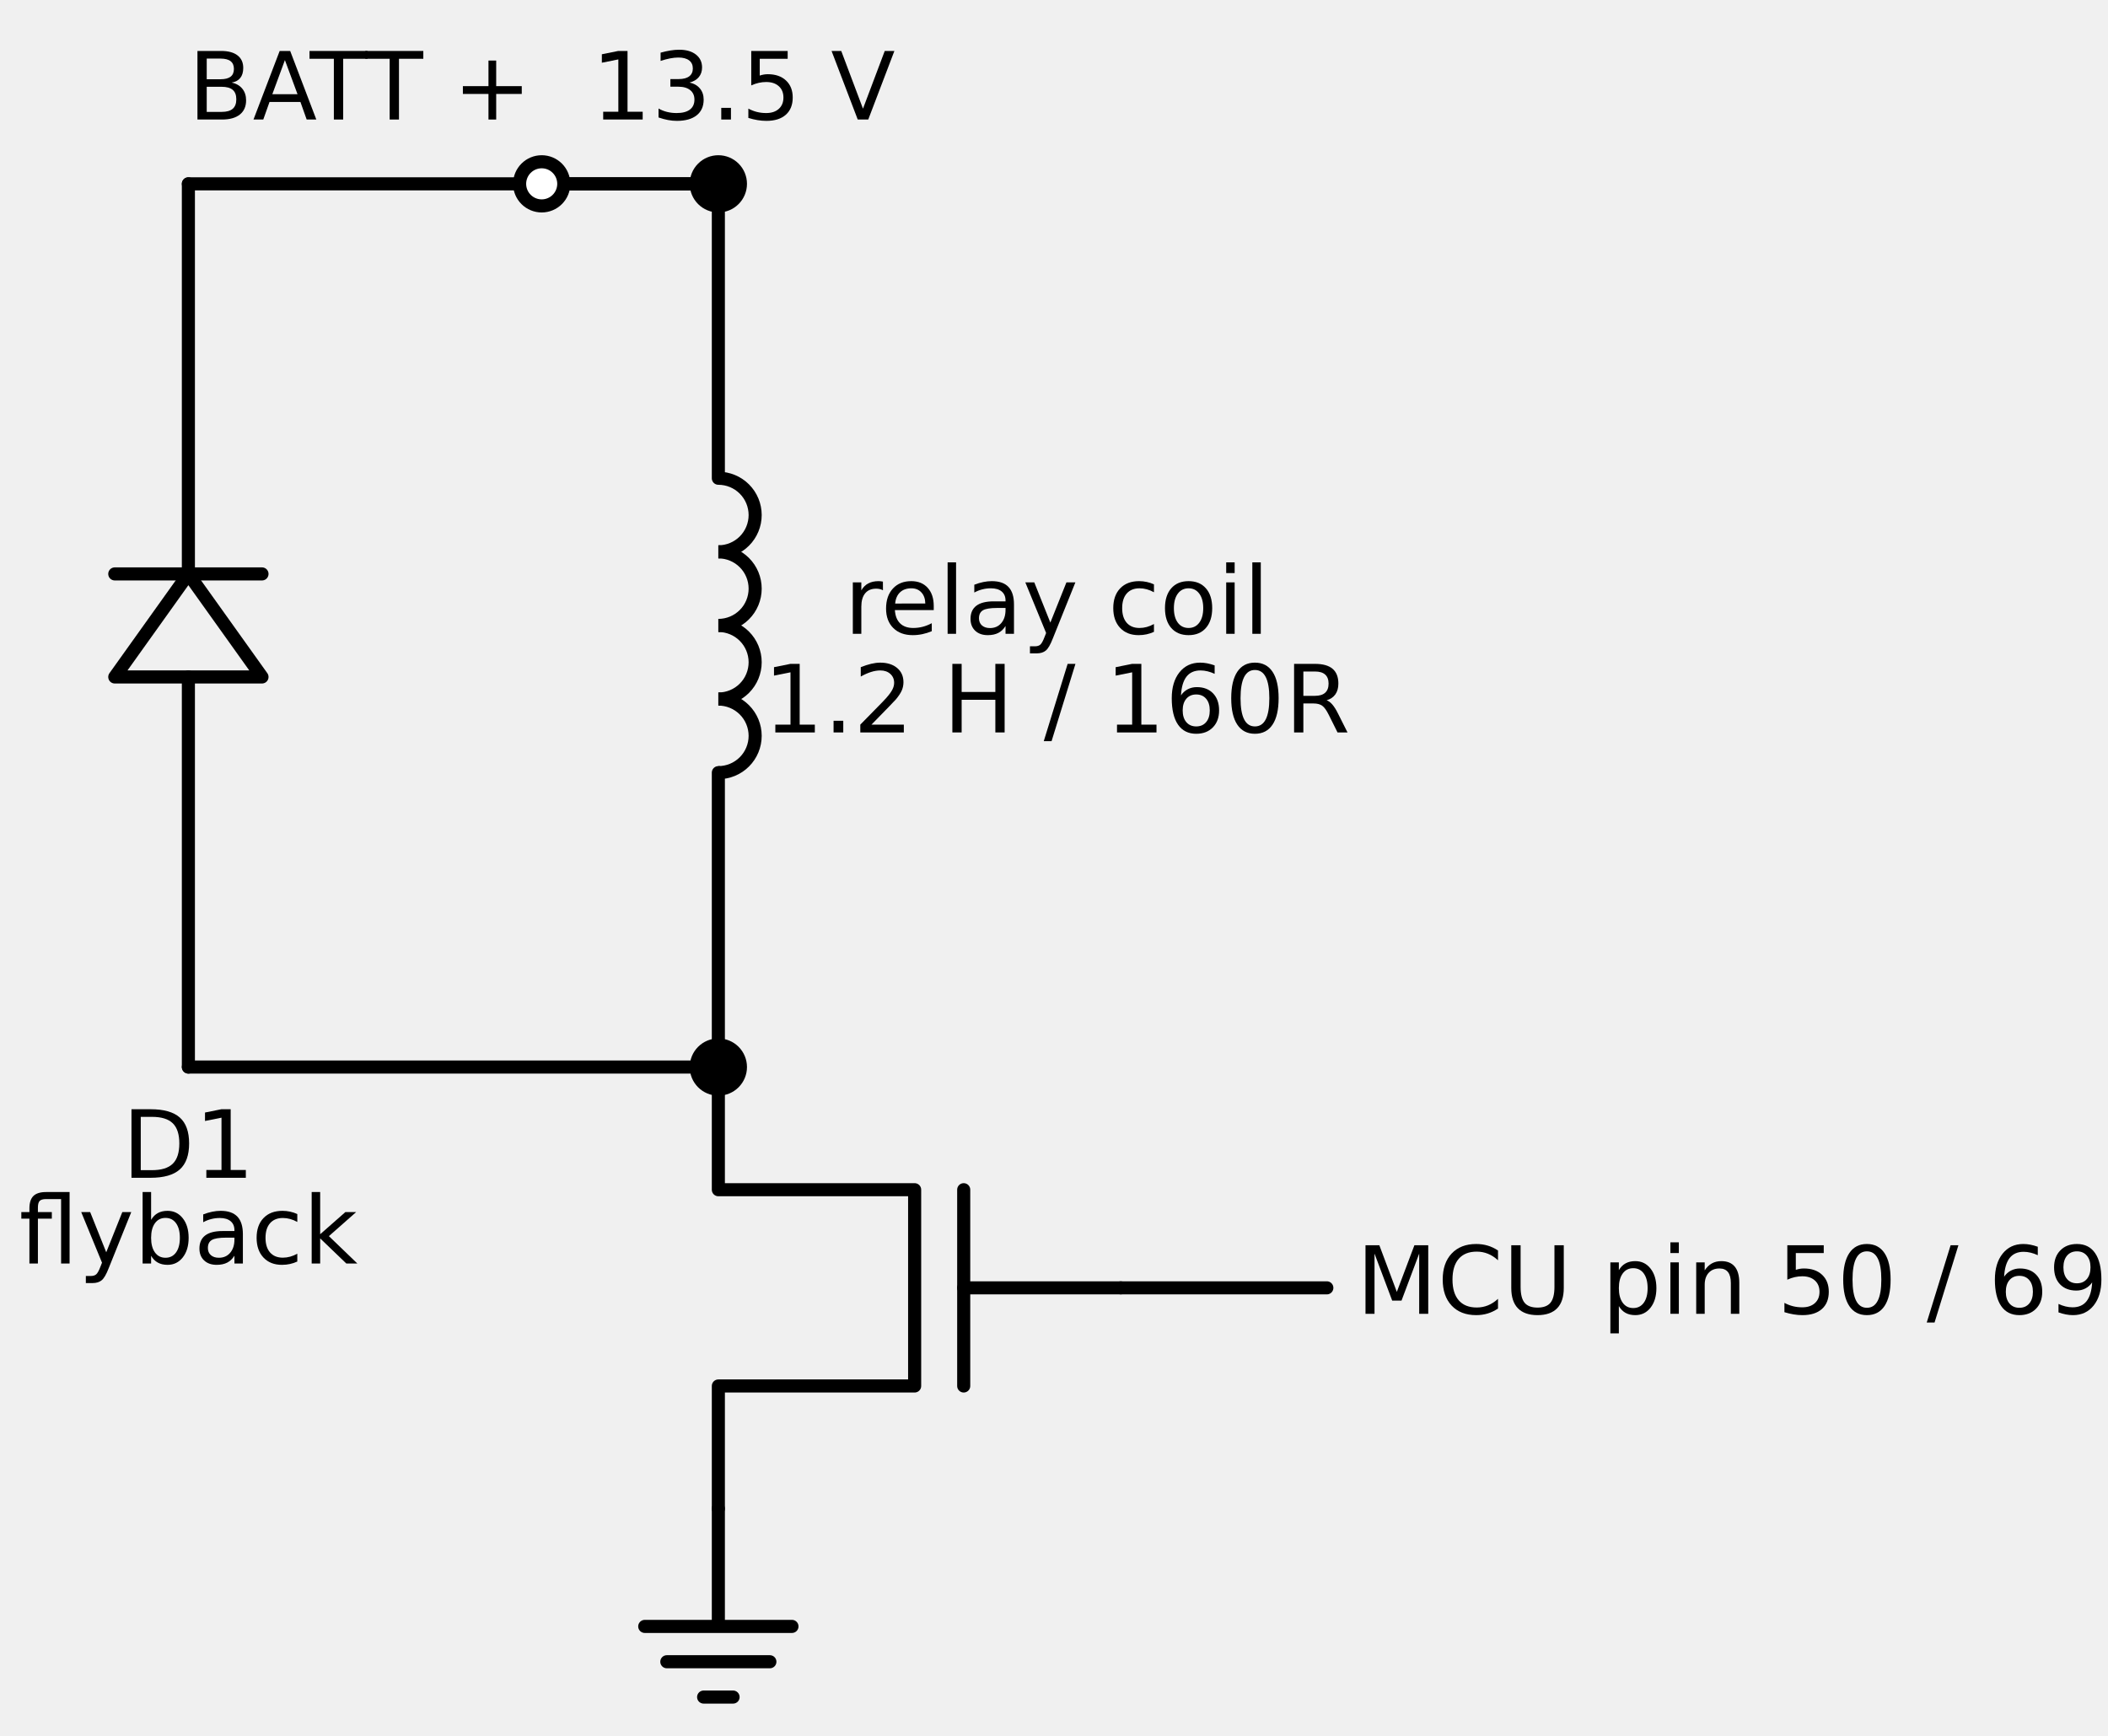
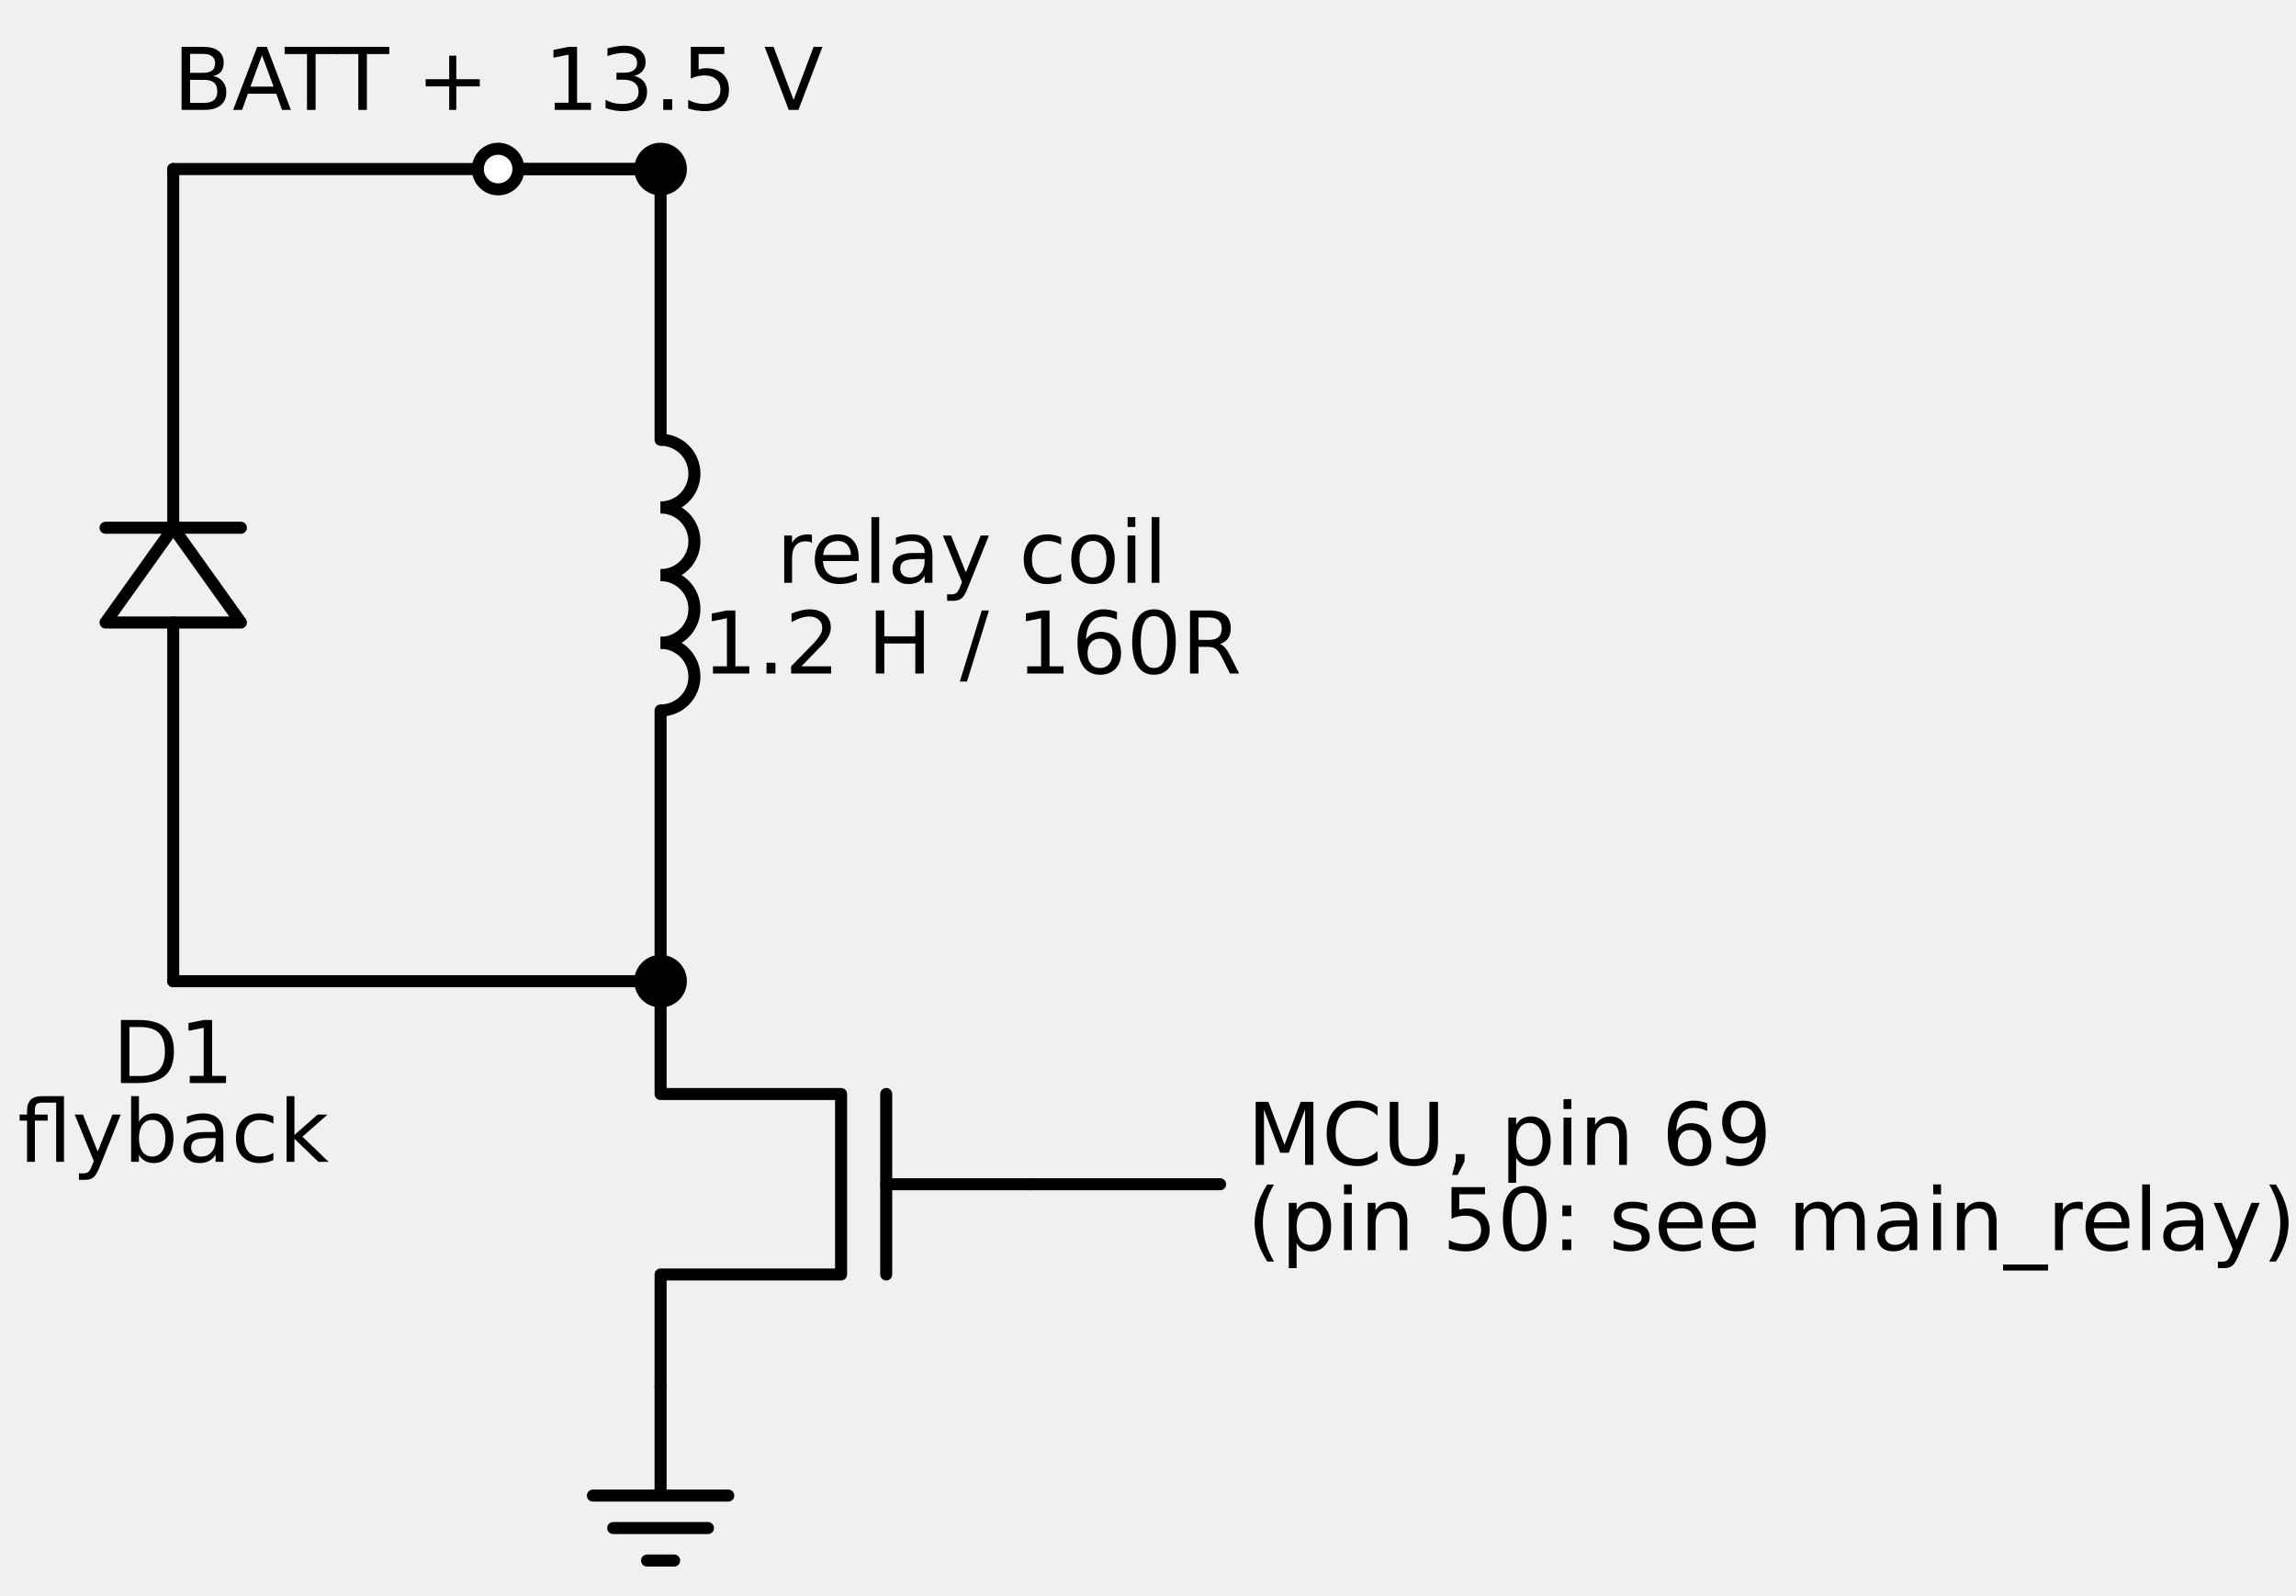
- <svg xmlns="http://www.w3.org/2000/svg" xmlns:xlink="http://www.w3.org/1999/xlink" width="257.748pt" height="212.2pt" viewBox="0 0 257.748 212.2" version="1.1">
+ <svg xmlns="http://www.w3.org/2000/svg" xmlns:xlink="http://www.w3.org/1999/xlink" width="305.288pt" height="212.2pt" viewBox="0 0 305.288 212.2" version="1.1">
  <defs>
    <style type="text/css">*{stroke-linejoin: round; stroke-linecap: butt}</style>
  </defs>
  <g id="figure_1">
    <g id="patch_1">
-       <path d="M 0 212.2  L 257.748 212.2  L 257.748 0  L 0 0  L 0 212.2  z " style="fill: none" />
+       <path d="M 0 212.2  L 305.288 212.2  L 305.288 0  L 0 0  L 0 212.2  z " style="fill: none" />
    </g>
    <g id="axes_1">
      <g id="patch_2">
-         <path d="M 87.834 67.48  C 89.027 67.48 90.172 67.006 91.016 66.162  C 91.86 65.318 92.334 64.173 92.334 62.98  C 92.334 61.787 91.86 60.642 91.016 59.798  C 90.172 58.954 89.027 58.48 87.834 58.48  " clip-path="url(#p7856fcaa21)" style="fill: none; stroke: #000000; stroke-width: 1.6; stroke-linejoin: miter" />
+         <path d="M 87.834 67.48  C 89.027 67.48 90.172 67.006 91.016 66.162  C 91.86 65.318 92.334 64.173 92.334 62.98  C 92.334 61.787 91.86 60.642 91.016 59.798  C 90.172 58.954 89.027 58.48 87.834 58.48  " clip-path="url(#p71b6ba72fa)" style="fill: none; stroke: #000000; stroke-width: 1.6; stroke-linejoin: miter" />
      </g>
      <g id="patch_3">
-         <path d="M 87.834 76.48  C 89.027 76.48 90.172 76.006 91.016 75.162  C 91.86 74.318 92.334 73.173 92.334 71.98  C 92.334 70.787 91.86 69.642 91.016 68.798  C 90.172 67.954 89.027 67.48 87.834 67.48  " clip-path="url(#p7856fcaa21)" style="fill: none; stroke: #000000; stroke-width: 1.6; stroke-linejoin: miter" />
+         <path d="M 87.834 76.48  C 89.027 76.48 90.172 76.006 91.016 75.162  C 91.86 74.318 92.334 73.173 92.334 71.98  C 92.334 70.787 91.86 69.642 91.016 68.798  C 90.172 67.954 89.027 67.48 87.834 67.48  " clip-path="url(#p71b6ba72fa)" style="fill: none; stroke: #000000; stroke-width: 1.6; stroke-linejoin: miter" />
      </g>
      <g id="patch_4">
-         <path d="M 87.834 85.48  C 89.027 85.48 90.172 85.006 91.016 84.162  C 91.86 83.318 92.334 82.173 92.334 80.98  C 92.334 79.787 91.86 78.642 91.016 77.798  C 90.172 76.954 89.027 76.48 87.834 76.48  " clip-path="url(#p7856fcaa21)" style="fill: none; stroke: #000000; stroke-width: 1.6; stroke-linejoin: miter" />
+         <path d="M 87.834 85.48  C 89.027 85.48 90.172 85.006 91.016 84.162  C 91.86 83.318 92.334 82.173 92.334 80.98  C 92.334 79.787 91.86 78.642 91.016 77.798  C 90.172 76.954 89.027 76.48 87.834 76.48  " clip-path="url(#p71b6ba72fa)" style="fill: none; stroke: #000000; stroke-width: 1.6; stroke-linejoin: miter" />
      </g>
      <g id="patch_5">
-         <path d="M 87.834 94.48  C 89.027 94.48 90.172 94.006 91.016 93.162  C 91.86 92.318 92.334 91.173 92.334 89.98  C 92.334 88.787 91.86 87.642 91.016 86.798  C 90.172 85.954 89.027 85.48 87.834 85.48  " clip-path="url(#p7856fcaa21)" style="fill: none; stroke: #000000; stroke-width: 1.6; stroke-linejoin: miter" />
+         <path d="M 87.834 94.48  C 89.027 94.48 90.172 94.006 91.016 93.162  C 91.86 92.318 92.334 91.173 92.334 89.98  C 92.334 88.787 91.86 87.642 91.016 86.798  C 90.172 85.954 89.027 85.48 87.834 85.48  " clip-path="url(#p71b6ba72fa)" style="fill: none; stroke: #000000; stroke-width: 1.6; stroke-linejoin: miter" />
      </g>
      <g id="patch_6">
-         <path d="M 14.034 82.78  L 23.034 70.18  L 32.034 82.78  L 14.034 82.78  z " clip-path="url(#p7856fcaa21)" style="fill: none; stroke: #000000; stroke-width: 1.6; stroke-linecap: round" />
+         <path d="M 14.034 82.78  L 23.034 70.18  L 32.034 82.78  L 14.034 82.78  z " clip-path="url(#p71b6ba72fa)" style="fill: none; stroke: #000000; stroke-width: 1.6; stroke-linecap: round" />
      </g>
      <g id="line2d_1">
-         <path d="M 66.234 22.48  L 77.034 22.48  L 87.834 22.48  " clip-path="url(#p7856fcaa21)" style="fill: none; stroke: #000000; stroke-width: 1.6; stroke-linecap: round" />
+         <path d="M 66.234 22.48  L 77.034 22.48  L 87.834 22.48  " clip-path="url(#p71b6ba72fa)" style="fill: none; stroke: #000000; stroke-width: 1.6; stroke-linecap: round" />
      </g>
      <g id="line2d_2">
-         <path d="M 87.834 22.48  L 87.834 58.48  M 87.834 94.48  L 87.834 130.48  " clip-path="url(#p7856fcaa21)" style="fill: none; stroke: #000000; stroke-width: 1.6; stroke-linecap: round" />
+         <path d="M 87.834 22.48  L 87.834 58.48  M 87.834 94.48  L 87.834 130.48  " clip-path="url(#p71b6ba72fa)" style="fill: none; stroke: #000000; stroke-width: 1.6; stroke-linecap: round" />
      </g>
      <g id="line2d_3">
-         <path d="M 87.834 22.48  L 55.434 22.48  L 23.034 22.48  " clip-path="url(#p7856fcaa21)" style="fill: none; stroke: #000000; stroke-width: 1.6; stroke-linecap: round" />
+         <path d="M 87.834 22.48  L 55.434 22.48  L 23.034 22.48  " clip-path="url(#p71b6ba72fa)" style="fill: none; stroke: #000000; stroke-width: 1.6; stroke-linecap: round" />
      </g>
      <g id="line2d_4">
-         <path d="M 23.034 22.48  L 23.034 70.18  M 14.034 70.18  L 32.034 70.18  M 23.034 82.78  L 23.034 130.48  " clip-path="url(#p7856fcaa21)" style="fill: none; stroke: #000000; stroke-width: 1.6; stroke-linecap: round" />
+         <path d="M 23.034 22.48  L 23.034 70.18  M 14.034 70.18  L 32.034 70.18  M 23.034 82.78  L 23.034 130.48  " clip-path="url(#p71b6ba72fa)" style="fill: none; stroke: #000000; stroke-width: 1.6; stroke-linecap: round" />
      </g>
      <g id="line2d_5">
-         <path d="M 23.034 130.48  L 55.434 130.48  L 87.834 130.48  " clip-path="url(#p7856fcaa21)" style="fill: none; stroke: #000000; stroke-width: 1.6; stroke-linecap: round" />
+         <path d="M 23.034 130.48  L 55.434 130.48  L 87.834 130.48  " clip-path="url(#p71b6ba72fa)" style="fill: none; stroke: #000000; stroke-width: 1.6; stroke-linecap: round" />
      </g>
      <g id="line2d_6">
-         <path d="M 87.834 130.48  L 87.834 145.48  L 111.834 145.48  L 111.834 169.48  L 87.834 169.48  L 87.834 184.48  " clip-path="url(#p7856fcaa21)" style="fill: none; stroke: #000000; stroke-width: 1.6; stroke-linecap: round" />
+         <path d="M 87.834 130.48  L 87.834 145.48  L 111.834 145.48  L 111.834 169.48  L 87.834 169.48  L 87.834 184.48  " clip-path="url(#p71b6ba72fa)" style="fill: none; stroke: #000000; stroke-width: 1.6; stroke-linecap: round" />
      </g>
      <g id="line2d_7">
-         <path d="M 117.834 145.48  L 117.834 169.48  " clip-path="url(#p7856fcaa21)" style="fill: none; stroke: #000000; stroke-width: 1.6; stroke-linecap: round" />
+         <path d="M 117.834 145.48  L 117.834 169.48  " clip-path="url(#p71b6ba72fa)" style="fill: none; stroke: #000000; stroke-width: 1.6; stroke-linecap: round" />
      </g>
      <g id="line2d_8">
-         <path d="M 117.834 157.48  L 137.034 157.48  " clip-path="url(#p7856fcaa21)" style="fill: none; stroke: #000000; stroke-width: 1.6; stroke-linecap: round" />
+         <path d="M 117.834 157.48  L 137.034 157.48  " clip-path="url(#p71b6ba72fa)" style="fill: none; stroke: #000000; stroke-width: 1.6; stroke-linecap: round" />
      </g>
      <g id="line2d_9">
-         <path d="M 87.834 184.48  L 87.834 198.88  L 78.834 198.88  L 96.834 198.88  M 81.534 203.2  L 94.134 203.2  M 86.034 207.52  L 89.634 207.52  " clip-path="url(#p7856fcaa21)" style="fill: none; stroke: #000000; stroke-width: 1.6; stroke-linecap: round" />
+         <path d="M 87.834 184.48  L 87.834 198.88  L 78.834 198.88  L 96.834 198.88  M 81.534 203.2  L 94.134 203.2  M 86.034 207.52  L 89.634 207.52  " clip-path="url(#p71b6ba72fa)" style="fill: none; stroke: #000000; stroke-width: 1.6; stroke-linecap: round" />
      </g>
      <g id="line2d_10">
-         <path d="M 137.034 157.48  L 149.634 157.48  L 162.234 157.48  " clip-path="url(#p7856fcaa21)" style="fill: none; stroke: #000000; stroke-width: 1.6; stroke-linecap: round" />
+         <path d="M 137.034 157.48  L 149.634 157.48  L 162.234 157.48  " clip-path="url(#p71b6ba72fa)" style="fill: none; stroke: #000000; stroke-width: 1.6; stroke-linecap: round" />
      </g>
      <g id="text_1">
        <g transform="translate(103.2323 77.50328) scale(0.115 -0.115)">
          <defs>
            <path id="DejaVuSans-55" d="M 2631 2963  Q 2534 3019 2420 3045  Q 2306 3072 2169 3072  Q 1681 3072 1420 2755  Q 1159 2438 1159 1844  L 1159 0  L 581 0  L 581 3500  L 1159 3500  L 1159 2956  Q 1341 3275 1631 3429  Q 1922 3584 2338 3584  Q 2397 3584 2469 3576  Q 2541 3569 2628 3553  L 2631 2963  z " transform="scale(0.015625)" />
            <path id="DejaVuSans-48" d="M 3597 1894  L 3597 1613  L 953 1613  Q 991 1019 1311 708  Q 1631 397 2203 397  Q 2534 397 2845 478  Q 3156 559 3463 722  L 3463 178  Q 3153 47 2828 -22  Q 2503 -91 2169 -91  Q 1331 -91 842 396  Q 353 884 353 1716  Q 353 2575 817 3079  Q 1281 3584 2069 3584  Q 2775 3584 3186 3129  Q 3597 2675 3597 1894  z M 3022 2063  Q 3016 2534 2758 2815  Q 2500 3097 2075 3097  Q 1594 3097 1305 2825  Q 1016 2553 972 2059  L 3022 2063  z " transform="scale(0.015625)" />
            <path id="DejaVuSans-4f" d="M 603 4863  L 1178 4863  L 1178 0  L 603 0  L 603 4863  z " transform="scale(0.015625)" />
            <path id="DejaVuSans-44" d="M 2194 1759  Q 1497 1759 1228 1600  Q 959 1441 959 1056  Q 959 750 1161 570  Q 1363 391 1709 391  Q 2188 391 2477 730  Q 2766 1069 2766 1631  L 2766 1759  L 2194 1759  z M 3341 1997  L 3341 0  L 2766 0  L 2766 531  Q 2569 213 2275 61  Q 1981 -91 1556 -91  Q 1019 -91 701 211  Q 384 513 384 1019  Q 384 1609 779 1909  Q 1175 2209 1959 2209  L 2766 2209  L 2766 2266  Q 2766 2663 2505 2880  Q 2244 3097 1772 3097  Q 1472 3097 1187 3025  Q 903 2953 641 2809  L 641 3341  Q 956 3463 1253 3523  Q 1550 3584 1831 3584  Q 2591 3584 2966 3190  Q 3341 2797 3341 1997  z " transform="scale(0.015625)" />
            <path id="DejaVuSans-5c" d="M 2059 -325  Q 1816 -950 1584 -1140  Q 1353 -1331 966 -1331  L 506 -1331  L 506 -850  L 844 -850  Q 1081 -850 1212 -737  Q 1344 -625 1503 -206  L 1606 56  L 191 3500  L 800 3500  L 1894 763  L 2988 3500  L 3597 3500  L 2059 -325  z " transform="scale(0.015625)" />
            <path id="DejaVuSans-3" transform="scale(0.015625)" />
            <path id="DejaVuSans-46" d="M 3122 3366  L 3122 2828  Q 2878 2963 2633 3030  Q 2388 3097 2138 3097  Q 1578 3097 1268 2742  Q 959 2388 959 1747  Q 959 1106 1268 751  Q 1578 397 2138 397  Q 2388 397 2633 464  Q 2878 531 3122 666  L 3122 134  Q 2881 22 2623 -34  Q 2366 -91 2075 -91  Q 1284 -91 818 406  Q 353 903 353 1747  Q 353 2603 823 3093  Q 1294 3584 2113 3584  Q 2378 3584 2631 3529  Q 2884 3475 3122 3366  z " transform="scale(0.015625)" />
            <path id="DejaVuSans-52" d="M 1959 3097  Q 1497 3097 1228 2736  Q 959 2375 959 1747  Q 959 1119 1226 758  Q 1494 397 1959 397  Q 2419 397 2687 759  Q 2956 1122 2956 1747  Q 2956 2369 2687 2733  Q 2419 3097 1959 3097  z M 1959 3584  Q 2709 3584 3137 3096  Q 3566 2609 3566 1747  Q 3566 888 3137 398  Q 2709 -91 1959 -91  Q 1206 -91 779 398  Q 353 888 353 1747  Q 353 2609 779 3096  Q 1206 3584 1959 3584  z " transform="scale(0.015625)" />
            <path id="DejaVuSans-4c" d="M 603 3500  L 1178 3500  L 1178 0  L 603 0  L 603 3500  z M 603 4863  L 1178 4863  L 1178 4134  L 603 4134  L 603 4863  z " transform="scale(0.015625)" />
          </defs>
          <use xlink:href="#DejaVuSans-55" />
          <use xlink:href="#DejaVuSans-48" transform="translate(38.90625 0)" />
          <use xlink:href="#DejaVuSans-4f" transform="translate(100.4375 0)" />
          <use xlink:href="#DejaVuSans-44" transform="translate(128.2188 0)" />
          <use xlink:href="#DejaVuSans-5c" transform="translate(189.5 0)" />
          <use xlink:href="#DejaVuSans-3" transform="translate(248.6875 0)" />
          <use xlink:href="#DejaVuSans-46" transform="translate(280.4688 0)" />
          <use xlink:href="#DejaVuSans-52" transform="translate(335.4531 0)" />
          <use xlink:href="#DejaVuSans-4c" transform="translate(396.6406 0)" />
          <use xlink:href="#DejaVuSans-4f" transform="translate(424.4219 0)" />
        </g>
        <g transform="translate(93.37556 89.56391) scale(0.115 -0.115)">
          <defs>
            <path id="DejaVuSans-14" d="M 794 531  L 1825 531  L 1825 4091  L 703 3866  L 703 4441  L 1819 4666  L 2450 4666  L 2450 531  L 3481 531  L 3481 0  L 794 0  L 794 531  z " transform="scale(0.015625)" />
            <path id="DejaVuSans-11" d="M 684 794  L 1344 794  L 1344 0  L 684 0  L 684 794  z " transform="scale(0.015625)" />
            <path id="DejaVuSans-15" d="M 1228 531  L 3431 531  L 3431 0  L 469 0  L 469 531  Q 828 903 1448 1529  Q 2069 2156 2228 2338  Q 2531 2678 2651 2914  Q 2772 3150 2772 3378  Q 2772 3750 2511 3984  Q 2250 4219 1831 4219  Q 1534 4219 1204 4116  Q 875 4013 500 3803  L 500 4441  Q 881 4594 1212 4672  Q 1544 4750 1819 4750  Q 2544 4750 2975 4387  Q 3406 4025 3406 3419  Q 3406 3131 3298 2873  Q 3191 2616 2906 2266  Q 2828 2175 2409 1742  Q 1991 1309 1228 531  z " transform="scale(0.015625)" />
            <path id="DejaVuSans-2b" d="M 628 4666  L 1259 4666  L 1259 2753  L 3553 2753  L 3553 4666  L 4184 4666  L 4184 0  L 3553 0  L 3553 2222  L 1259 2222  L 1259 0  L 628 0  L 628 4666  z " transform="scale(0.015625)" />
            <path id="DejaVuSans-12" d="M 1625 4666  L 2156 4666  L 531 -594  L 0 -594  L 1625 4666  z " transform="scale(0.015625)" />
            <path id="DejaVuSans-19" d="M 2113 2584  Q 1688 2584 1439 2293  Q 1191 2003 1191 1497  Q 1191 994 1439 701  Q 1688 409 2113 409  Q 2538 409 2786 701  Q 3034 994 3034 1497  Q 3034 2003 2786 2293  Q 2538 2584 2113 2584  z M 3366 4563  L 3366 3988  Q 3128 4100 2886 4159  Q 2644 4219 2406 4219  Q 1781 4219 1451 3797  Q 1122 3375 1075 2522  Q 1259 2794 1537 2939  Q 1816 3084 2150 3084  Q 2853 3084 3261 2657  Q 3669 2231 3669 1497  Q 3669 778 3244 343  Q 2819 -91 2113 -91  Q 1303 -91 875 529  Q 447 1150 447 2328  Q 447 3434 972 4092  Q 1497 4750 2381 4750  Q 2619 4750 2861 4703  Q 3103 4656 3366 4563  z " transform="scale(0.015625)" />
            <path id="DejaVuSans-13" d="M 2034 4250  Q 1547 4250 1301 3770  Q 1056 3291 1056 2328  Q 1056 1369 1301 889  Q 1547 409 2034 409  Q 2525 409 2770 889  Q 3016 1369 3016 2328  Q 3016 3291 2770 3770  Q 2525 4250 2034 4250  z M 2034 4750  Q 2819 4750 3233 4129  Q 3647 3509 3647 2328  Q 3647 1150 3233 529  Q 2819 -91 2034 -91  Q 1250 -91 836 529  Q 422 1150 422 2328  Q 422 3509 836 4129  Q 1250 4750 2034 4750  z " transform="scale(0.015625)" />
            <path id="DejaVuSans-35" d="M 2841 2188  Q 3044 2119 3236 1894  Q 3428 1669 3622 1275  L 4263 0  L 3584 0  L 2988 1197  Q 2756 1666 2539 1819  Q 2322 1972 1947 1972  L 1259 1972  L 1259 0  L 628 0  L 628 4666  L 2053 4666  Q 2853 4666 3247 4331  Q 3641 3997 3641 3322  Q 3641 2881 3436 2590  Q 3231 2300 2841 2188  z M 1259 4147  L 1259 2491  L 2053 2491  Q 2509 2491 2742 2702  Q 2975 2913 2975 3322  Q 2975 3731 2742 3939  Q 2509 4147 2053 4147  L 1259 4147  z " transform="scale(0.015625)" />
          </defs>
          <use xlink:href="#DejaVuSans-14" />
          <use xlink:href="#DejaVuSans-11" transform="translate(63.625 0)" />
          <use xlink:href="#DejaVuSans-15" transform="translate(95.40625 0)" />
          <use xlink:href="#DejaVuSans-3" transform="translate(159.0312 0)" />
          <use xlink:href="#DejaVuSans-2b" transform="translate(190.8125 0)" />
          <use xlink:href="#DejaVuSans-3" transform="translate(266.0156 0)" />
          <use xlink:href="#DejaVuSans-12" transform="translate(297.7969 0)" />
          <use xlink:href="#DejaVuSans-3" transform="translate(331.4844 0)" />
          <use xlink:href="#DejaVuSans-14" transform="translate(363.2656 0)" />
          <use xlink:href="#DejaVuSans-19" transform="translate(426.8906 0)" />
          <use xlink:href="#DejaVuSans-13" transform="translate(490.5156 0)" />
          <use xlink:href="#DejaVuSans-35" transform="translate(554.1406 0)" />
        </g>
      </g>
      <g id="text_2">
        <g transform="translate(14.94806 144.0221) scale(0.115 -0.115)">
          <defs>
            <path id="DejaVuSans-27" d="M 1259 4147  L 1259 519  L 2022 519  Q 2988 519 3436 956  Q 3884 1394 3884 2338  Q 3884 3275 3436 3711  Q 2988 4147 2022 4147  L 1259 4147  z M 628 4666  L 1925 4666  Q 3281 4666 3915 4102  Q 4550 3538 4550 2338  Q 4550 1131 3912 565  Q 3275 0 1925 0  L 628 0  L 628 4666  z " transform="scale(0.015625)" />
          </defs>
          <use xlink:href="#DejaVuSans-27" />
          <use xlink:href="#DejaVuSans-14" transform="translate(77 0)" />
        </g>
        <g transform="translate(2.343883 154.5033) scale(0.115 -0.115)">
          <defs>
            <path id="DejaVuSans-13b0" d="M 1831 4863  L 3431 4863  L 3431 0  L 2853 0  L 2853 4384  L 1825 4384  Q 1516 4384 1395 4259  Q 1275 4134 1275 3809  L 1275 3500  L 2222 3500  L 2222 3053  L 1275 3053  L 1275 0  L 697 0  L 697 3053  L 147 3053  L 147 3500  L 697 3500  L 697 3744  Q 697 4328 969 4595  Q 1241 4863 1831 4863  z " transform="scale(0.015625)" />
            <path id="DejaVuSans-45" d="M 3116 1747  Q 3116 2381 2855 2742  Q 2594 3103 2138 3103  Q 1681 3103 1420 2742  Q 1159 2381 1159 1747  Q 1159 1113 1420 752  Q 1681 391 2138 391  Q 2594 391 2855 752  Q 3116 1113 3116 1747  z M 1159 2969  Q 1341 3281 1617 3432  Q 1894 3584 2278 3584  Q 2916 3584 3314 3078  Q 3713 2572 3713 1747  Q 3713 922 3314 415  Q 2916 -91 2278 -91  Q 1894 -91 1617 61  Q 1341 213 1159 525  L 1159 0  L 581 0  L 581 4863  L 1159 4863  L 1159 2969  z " transform="scale(0.015625)" />
            <path id="DejaVuSans-4e" d="M 581 4863  L 1159 4863  L 1159 1991  L 2875 3500  L 3609 3500  L 1753 1863  L 3688 0  L 2938 0  L 1159 1709  L 1159 0  L 581 0  L 581 4863  z " transform="scale(0.015625)" />
          </defs>
          <use xlink:href="#DejaVuSans-13b0" />
          <use xlink:href="#DejaVuSans-5c" transform="translate(62.98438 0)" />
          <use xlink:href="#DejaVuSans-45" transform="translate(122.1719 0)" />
          <use xlink:href="#DejaVuSans-44" transform="translate(185.6562 0)" />
          <use xlink:href="#DejaVuSans-46" transform="translate(246.9375 0)" />
          <use xlink:href="#DejaVuSans-4e" transform="translate(301.9219 0)" />
        </g>
      </g>
      <g id="text_3">
-         <g transform="translate(165.834 160.6533) scale(0.115 -0.115)">
+         <g transform="translate(165.834 154.9033) scale(0.115 -0.115)">
          <defs>
            <path id="DejaVuSans-30" d="M 628 4666  L 1569 4666  L 2759 1491  L 3956 4666  L 4897 4666  L 4897 0  L 4281 0  L 4281 4097  L 3078 897  L 2444 897  L 1241 4097  L 1241 0  L 628 0  L 628 4666  z " transform="scale(0.015625)" />
            <path id="DejaVuSans-26" d="M 4122 4306  L 4122 3641  Q 3803 3938 3442 4084  Q 3081 4231 2675 4231  Q 1875 4231 1450 3742  Q 1025 3253 1025 2328  Q 1025 1406 1450 917  Q 1875 428 2675 428  Q 3081 428 3442 575  Q 3803 722 4122 1019  L 4122 359  Q 3791 134 3420 21  Q 3050 -91 2638 -91  Q 1578 -91 968 557  Q 359 1206 359 2328  Q 359 3453 968 4101  Q 1578 4750 2638 4750  Q 3056 4750 3426 4639  Q 3797 4528 4122 4306  z " transform="scale(0.015625)" />
            <path id="DejaVuSans-38" d="M 556 4666  L 1191 4666  L 1191 1831  Q 1191 1081 1462 751  Q 1734 422 2344 422  Q 2950 422 3222 751  Q 3494 1081 3494 1831  L 3494 4666  L 4128 4666  L 4128 1753  Q 4128 841 3676 375  Q 3225 -91 2344 -91  Q 1459 -91 1007 375  Q 556 841 556 1753  L 556 4666  z " transform="scale(0.015625)" />
+             <path id="DejaVuSans-f" d="M 750 794  L 1409 794  L 1409 256  L 897 -744  L 494 -744  L 750 256  L 750 794  z " transform="scale(0.015625)" />
            <path id="DejaVuSans-53" d="M 1159 525  L 1159 -1331  L 581 -1331  L 581 3500  L 1159 3500  L 1159 2969  Q 1341 3281 1617 3432  Q 1894 3584 2278 3584  Q 2916 3584 3314 3078  Q 3713 2572 3713 1747  Q 3713 922 3314 415  Q 2916 -91 2278 -91  Q 1894 -91 1617 61  Q 1341 213 1159 525  z M 3116 1747  Q 3116 2381 2855 2742  Q 2594 3103 2138 3103  Q 1681 3103 1420 2742  Q 1159 2381 1159 1747  Q 1159 1113 1420 752  Q 1681 391 2138 391  Q 2594 391 2855 752  Q 3116 1113 3116 1747  z " transform="scale(0.015625)" />
            <path id="DejaVuSans-51" d="M 3513 2113  L 3513 0  L 2938 0  L 2938 2094  Q 2938 2591 2744 2837  Q 2550 3084 2163 3084  Q 1697 3084 1428 2787  Q 1159 2491 1159 1978  L 1159 0  L 581 0  L 581 3500  L 1159 3500  L 1159 2956  Q 1366 3272 1645 3428  Q 1925 3584 2291 3584  Q 2894 3584 3203 3211  Q 3513 2838 3513 2113  z " transform="scale(0.015625)" />
-             <path id="DejaVuSans-18" d="M 691 4666  L 3169 4666  L 3169 4134  L 1269 4134  L 1269 2991  Q 1406 3038 1543 3061  Q 1681 3084 1819 3084  Q 2600 3084 3056 2656  Q 3513 2228 3513 1497  Q 3513 744 3044 326  Q 2575 -91 1722 -91  Q 1428 -91 1123 -41  Q 819 9 494 109  L 494 744  Q 775 591 1075 516  Q 1375 441 1709 441  Q 2250 441 2565 725  Q 2881 1009 2881 1497  Q 2881 1984 2565 2268  Q 2250 2553 1709 2553  Q 1456 2553 1204 2497  Q 953 2441 691 2322  L 691 4666  z " transform="scale(0.015625)" />
            <path id="DejaVuSans-1c" d="M 703 97  L 703 672  Q 941 559 1184 500  Q 1428 441 1663 441  Q 2288 441 2617 861  Q 2947 1281 2994 2138  Q 2813 1869 2534 1725  Q 2256 1581 1919 1581  Q 1219 1581 811 2004  Q 403 2428 403 3163  Q 403 3881 828 4315  Q 1253 4750 1959 4750  Q 2769 4750 3195 4129  Q 3622 3509 3622 2328  Q 3622 1225 3098 567  Q 2575 -91 1691 -91  Q 1453 -91 1209 -44  Q 966 3 703 97  z M 1959 2075  Q 2384 2075 2632 2365  Q 2881 2656 2881 3163  Q 2881 3666 2632 3958  Q 2384 4250 1959 4250  Q 1534 4250 1286 3958  Q 1038 3666 1038 3163  Q 1038 2656 1286 2365  Q 1534 2075 1959 2075  z " transform="scale(0.015625)" />
          </defs>
          <use xlink:href="#DejaVuSans-30" />
          <use xlink:href="#DejaVuSans-26" transform="translate(86.28125 0)" />
          <use xlink:href="#DejaVuSans-38" transform="translate(156.1094 0)" />
-           <use xlink:href="#DejaVuSans-3" transform="translate(229.2969 0)" />
-           <use xlink:href="#DejaVuSans-53" transform="translate(261.0781 0)" />
-           <use xlink:href="#DejaVuSans-4c" transform="translate(324.5625 0)" />
-           <use xlink:href="#DejaVuSans-51" transform="translate(352.3438 0)" />
-           <use xlink:href="#DejaVuSans-3" transform="translate(415.7188 0)" />
-           <use xlink:href="#DejaVuSans-18" transform="translate(447.5 0)" />
-           <use xlink:href="#DejaVuSans-13" transform="translate(511.125 0)" />
-           <use xlink:href="#DejaVuSans-3" transform="translate(574.75 0)" />
-           <use xlink:href="#DejaVuSans-12" transform="translate(606.5312 0)" />
-           <use xlink:href="#DejaVuSans-3" transform="translate(640.2188 0)" />
-           <use xlink:href="#DejaVuSans-19" transform="translate(672 0)" />
-           <use xlink:href="#DejaVuSans-1c" transform="translate(735.625 0)" />
+           <use xlink:href="#DejaVuSans-f" transform="translate(229.2969 0)" />
+           <use xlink:href="#DejaVuSans-3" transform="translate(261.0781 0)" />
+           <use xlink:href="#DejaVuSans-53" transform="translate(292.8594 0)" />
+           <use xlink:href="#DejaVuSans-4c" transform="translate(356.3438 0)" />
+           <use xlink:href="#DejaVuSans-51" transform="translate(384.125 0)" />
+           <use xlink:href="#DejaVuSans-3" transform="translate(447.5 0)" />
+           <use xlink:href="#DejaVuSans-19" transform="translate(479.2812 0)" />
+           <use xlink:href="#DejaVuSans-1c" transform="translate(542.9062 0)" />
+         </g>
+         <g transform="translate(165.834 166.2434) scale(0.115 -0.115)">
+           <defs>
+             <path id="DejaVuSans-b" d="M 1984 4856  Q 1566 4138 1362 3434  Q 1159 2731 1159 2009  Q 1159 1288 1364 580  Q 1569 -128 1984 -844  L 1484 -844  Q 1016 -109 783 600  Q 550 1309 550 2009  Q 550 2706 781 3412  Q 1013 4119 1484 4856  L 1984 4856  z " transform="scale(0.015625)" />
+             <path id="DejaVuSans-18" d="M 691 4666  L 3169 4666  L 3169 4134  L 1269 4134  L 1269 2991  Q 1406 3038 1543 3061  Q 1681 3084 1819 3084  Q 2600 3084 3056 2656  Q 3513 2228 3513 1497  Q 3513 744 3044 326  Q 2575 -91 1722 -91  Q 1428 -91 1123 -41  Q 819 9 494 109  L 494 744  Q 775 591 1075 516  Q 1375 441 1709 441  Q 2250 441 2565 725  Q 2881 1009 2881 1497  Q 2881 1984 2565 2268  Q 2250 2553 1709 2553  Q 1456 2553 1204 2497  Q 953 2441 691 2322  L 691 4666  z " transform="scale(0.015625)" />
+             <path id="DejaVuSans-1d" d="M 750 794  L 1409 794  L 1409 0  L 750 0  L 750 794  z M 750 3309  L 1409 3309  L 1409 2516  L 750 2516  L 750 3309  z " transform="scale(0.015625)" />
+             <path id="DejaVuSans-56" d="M 2834 3397  L 2834 2853  Q 2591 2978 2328 3040  Q 2066 3103 1784 3103  Q 1356 3103 1142 2972  Q 928 2841 928 2578  Q 928 2378 1081 2264  Q 1234 2150 1697 2047  L 1894 2003  Q 2506 1872 2764 1633  Q 3022 1394 3022 966  Q 3022 478 2636 193  Q 2250 -91 1575 -91  Q 1294 -91 989 -36  Q 684 19 347 128  L 347 722  Q 666 556 975 473  Q 1284 391 1588 391  Q 1994 391 2212 530  Q 2431 669 2431 922  Q 2431 1156 2273 1281  Q 2116 1406 1581 1522  L 1381 1569  Q 847 1681 609 1914  Q 372 2147 372 2553  Q 372 3047 722 3315  Q 1072 3584 1716 3584  Q 2034 3584 2315 3537  Q 2597 3491 2834 3397  z " transform="scale(0.015625)" />
+             <path id="DejaVuSans-50" d="M 3328 2828  Q 3544 3216 3844 3400  Q 4144 3584 4550 3584  Q 5097 3584 5394 3201  Q 5691 2819 5691 2113  L 5691 0  L 5113 0  L 5113 2094  Q 5113 2597 4934 2840  Q 4756 3084 4391 3084  Q 3944 3084 3684 2787  Q 3425 2491 3425 1978  L 3425 0  L 2847 0  L 2847 2094  Q 2847 2600 2669 2842  Q 2491 3084 2119 3084  Q 1678 3084 1418 2786  Q 1159 2488 1159 1978  L 1159 0  L 581 0  L 581 3500  L 1159 3500  L 1159 2956  Q 1356 3278 1631 3431  Q 1906 3584 2284 3584  Q 2666 3584 2933 3390  Q 3200 3197 3328 2828  z " transform="scale(0.015625)" />
+             <path id="DejaVuSans-42" d="M 3263 -1063  L 3263 -1509  L -63 -1509  L -63 -1063  L 3263 -1063  z " transform="scale(0.015625)" />
+             <path id="DejaVuSans-c" d="M 513 4856  L 1013 4856  Q 1481 4119 1714 3412  Q 1947 2706 1947 2009  Q 1947 1309 1714 600  Q 1481 -109 1013 -844  L 513 -844  Q 928 -128 1133 580  Q 1338 1288 1338 2009  Q 1338 2731 1133 3434  Q 928 4138 513 4856  z " transform="scale(0.015625)" />
+           </defs>
+           <use xlink:href="#DejaVuSans-b" />
+           <use xlink:href="#DejaVuSans-53" transform="translate(39.01562 0)" />
+           <use xlink:href="#DejaVuSans-4c" transform="translate(102.5 0)" />
+           <use xlink:href="#DejaVuSans-51" transform="translate(130.2812 0)" />
+           <use xlink:href="#DejaVuSans-3" transform="translate(193.6562 0)" />
+           <use xlink:href="#DejaVuSans-18" transform="translate(225.4375 0)" />
+           <use xlink:href="#DejaVuSans-13" transform="translate(289.0625 0)" />
+           <use xlink:href="#DejaVuSans-1d" transform="translate(352.6875 0)" />
+           <use xlink:href="#DejaVuSans-3" transform="translate(386.375 0)" />
+           <use xlink:href="#DejaVuSans-56" transform="translate(418.1562 0)" />
+           <use xlink:href="#DejaVuSans-48" transform="translate(470.25 0)" />
+           <use xlink:href="#DejaVuSans-48" transform="translate(531.7812 0)" />
+           <use xlink:href="#DejaVuSans-3" transform="translate(593.3125 0)" />
+           <use xlink:href="#DejaVuSans-50" transform="translate(625.0938 0)" />
+           <use xlink:href="#DejaVuSans-44" transform="translate(722.5 0)" />
+           <use xlink:href="#DejaVuSans-4c" transform="translate(783.7812 0)" />
+           <use xlink:href="#DejaVuSans-51" transform="translate(811.5625 0)" />
+           <use xlink:href="#DejaVuSans-42" transform="translate(874.9375 0)" />
+           <use xlink:href="#DejaVuSans-55" transform="translate(924.9375 0)" />
+           <use xlink:href="#DejaVuSans-48" transform="translate(963.8438 0)" />
+           <use xlink:href="#DejaVuSans-4f" transform="translate(1025.375 0)" />
+           <use xlink:href="#DejaVuSans-44" transform="translate(1053.156 0)" />
+           <use xlink:href="#DejaVuSans-5c" transform="translate(1114.438 0)" />
+           <use xlink:href="#DejaVuSans-c" transform="translate(1173.625 0)" />
        </g>
      </g>
      <g id="patch_7">
-         <path d="M 66.234 25.18  C 66.95 25.18 67.637 24.896 68.143 24.389  C 68.65 23.883 68.934 23.196 68.934 22.48  C 68.934 21.764 68.65 21.077 68.143 20.571  C 67.637 20.064 66.95 19.78 66.234 19.78  C 65.518 19.78 64.831 20.064 64.325 20.571  C 63.818 21.077 63.534 21.764 63.534 22.48  C 63.534 23.196 63.818 23.883 64.325 24.389  C 64.831 24.896 65.518 25.18 66.234 25.18  z " clip-path="url(#p7856fcaa21)" style="fill: #ffffff; stroke: #000000; stroke-width: 1.6; stroke-linejoin: miter" />
+         <path d="M 66.234 25.18  C 66.95 25.18 67.637 24.896 68.143 24.389  C 68.65 23.883 68.934 23.196 68.934 22.48  C 68.934 21.764 68.65 21.077 68.143 20.571  C 67.637 20.064 66.95 19.78 66.234 19.78  C 65.518 19.78 64.831 20.064 64.325 20.571  C 63.818 21.077 63.534 21.764 63.534 22.48  C 63.534 23.196 63.818 23.883 64.325 24.389  C 64.831 24.896 65.518 25.18 66.234 25.18  z " clip-path="url(#p71b6ba72fa)" style="fill: #ffffff; stroke: #000000; stroke-width: 1.6; stroke-linejoin: miter" />
      </g>
      <g id="text_4">
        <g transform="translate(23.01466 14.61582) scale(0.115 -0.115)">
          <defs>
            <path id="DejaVuSans-25" d="M 1259 2228  L 1259 519  L 2272 519  Q 2781 519 3026 730  Q 3272 941 3272 1375  Q 3272 1813 3026 2020  Q 2781 2228 2272 2228  L 1259 2228  z M 1259 4147  L 1259 2741  L 2194 2741  Q 2656 2741 2882 2914  Q 3109 3088 3109 3444  Q 3109 3797 2882 3972  Q 2656 4147 2194 4147  L 1259 4147  z M 628 4666  L 2241 4666  Q 2963 4666 3353 4366  Q 3744 4066 3744 3513  Q 3744 3084 3544 2831  Q 3344 2578 2956 2516  Q 3422 2416 3680 2098  Q 3938 1781 3938 1306  Q 3938 681 3513 340  Q 3088 0 2303 0  L 628 0  L 628 4666  z " transform="scale(0.015625)" />
            <path id="DejaVuSans-24" d="M 2188 4044  L 1331 1722  L 3047 1722  L 2188 4044  z M 1831 4666  L 2547 4666  L 4325 0  L 3669 0  L 3244 1197  L 1141 1197  L 716 0  L 50 0  L 1831 4666  z " transform="scale(0.015625)" />
            <path id="DejaVuSans-37" d="M -19 4666  L 3928 4666  L 3928 4134  L 2272 4134  L 2272 0  L 1638 0  L 1638 4134  L -19 4134  L -19 4666  z " transform="scale(0.015625)" />
            <path id="DejaVuSans-e" d="M 2944 4013  L 2944 2272  L 4684 2272  L 4684 1741  L 2944 1741  L 2944 0  L 2419 0  L 2419 1741  L 678 1741  L 678 2272  L 2419 2272  L 2419 4013  L 2944 4013  z " transform="scale(0.015625)" />
            <path id="DejaVuSans-16" d="M 2597 2516  Q 3050 2419 3304 2112  Q 3559 1806 3559 1356  Q 3559 666 3084 287  Q 2609 -91 1734 -91  Q 1441 -91 1130 -33  Q 819 25 488 141  L 488 750  Q 750 597 1062 519  Q 1375 441 1716 441  Q 2309 441 2620 675  Q 2931 909 2931 1356  Q 2931 1769 2642 2001  Q 2353 2234 1838 2234  L 1294 2234  L 1294 2753  L 1863 2753  Q 2328 2753 2575 2939  Q 2822 3125 2822 3475  Q 2822 3834 2567 4026  Q 2313 4219 1838 4219  Q 1578 4219 1281 4162  Q 984 4106 628 3988  L 628 4550  Q 988 4650 1302 4700  Q 1616 4750 1894 4750  Q 2613 4750 3031 4423  Q 3450 4097 3450 3541  Q 3450 3153 3228 2886  Q 3006 2619 2597 2516  z " transform="scale(0.015625)" />
            <path id="DejaVuSans-39" d="M 1831 0  L 50 4666  L 709 4666  L 2188 738  L 3669 4666  L 4325 4666  L 2547 0  L 1831 0  z " transform="scale(0.015625)" />
          </defs>
          <use xlink:href="#DejaVuSans-25" />
          <use xlink:href="#DejaVuSans-24" transform="translate(68.60938 0)" />
          <use xlink:href="#DejaVuSans-37" transform="translate(129.25 0)" />
          <use xlink:href="#DejaVuSans-37" transform="translate(188.5781 0)" />
          <use xlink:href="#DejaVuSans-3" transform="translate(249.6562 0)" />
          <use xlink:href="#DejaVuSans-e" transform="translate(281.4375 0)" />
          <use xlink:href="#DejaVuSans-3" transform="translate(365.2344 0)" />
          <use xlink:href="#DejaVuSans-3" transform="translate(397.0156 0)" />
          <use xlink:href="#DejaVuSans-14" transform="translate(428.7969 0)" />
          <use xlink:href="#DejaVuSans-16" transform="translate(492.4219 0)" />
          <use xlink:href="#DejaVuSans-11" transform="translate(556.0469 0)" />
          <use xlink:href="#DejaVuSans-18" transform="translate(587.8281 0)" />
          <use xlink:href="#DejaVuSans-3" transform="translate(651.4531 0)" />
          <use xlink:href="#DejaVuSans-39" transform="translate(683.2344 0)" />
        </g>
      </g>
      <g id="patch_8">
-         <path d="M 87.834 25.18  C 88.55 25.18 89.237 24.896 89.743 24.389  C 90.25 23.883 90.534 23.196 90.534 22.48  C 90.534 21.764 90.25 21.077 89.743 20.571  C 89.237 20.064 88.55 19.78 87.834 19.78  C 87.118 19.78 86.431 20.064 85.925 20.571  C 85.418 21.077 85.134 21.764 85.134 22.48  C 85.134 23.196 85.418 23.883 85.925 24.389  C 86.431 24.896 87.118 25.18 87.834 25.18  z " clip-path="url(#p7856fcaa21)" style="stroke: #000000; stroke-width: 1.6; stroke-linejoin: miter" />
+         <path d="M 87.834 25.18  C 88.55 25.18 89.237 24.896 89.743 24.389  C 90.25 23.883 90.534 23.196 90.534 22.48  C 90.534 21.764 90.25 21.077 89.743 20.571  C 89.237 20.064 88.55 19.78 87.834 19.78  C 87.118 19.78 86.431 20.064 85.925 20.571  C 85.418 21.077 85.134 21.764 85.134 22.48  C 85.134 23.196 85.418 23.883 85.925 24.389  C 86.431 24.896 87.118 25.18 87.834 25.18  z " clip-path="url(#p71b6ba72fa)" style="stroke: #000000; stroke-width: 1.6; stroke-linejoin: miter" />
      </g>
      <g id="patch_9">
-         <path d="M 87.834 133.18  C 88.55 133.18 89.237 132.896 89.743 132.389  C 90.25 131.883 90.534 131.196 90.534 130.48  C 90.534 129.764 90.25 129.077 89.743 128.571  C 89.237 128.064 88.55 127.78 87.834 127.78  C 87.118 127.78 86.431 128.064 85.925 128.571  C 85.418 129.077 85.134 129.764 85.134 130.48  C 85.134 131.196 85.418 131.883 85.925 132.389  C 86.431 132.896 87.118 133.18 87.834 133.18  z " clip-path="url(#p7856fcaa21)" style="stroke: #000000; stroke-width: 1.6; stroke-linejoin: miter" />
+         <path d="M 87.834 133.18  C 88.55 133.18 89.237 132.896 89.743 132.389  C 90.25 131.883 90.534 131.196 90.534 130.48  C 90.534 129.764 90.25 129.077 89.743 128.571  C 89.237 128.064 88.55 127.78 87.834 127.78  C 87.118 127.78 86.431 128.064 85.925 128.571  C 85.418 129.077 85.134 129.764 85.134 130.48  C 85.134 131.196 85.418 131.883 85.925 132.389  C 86.431 132.896 87.118 133.18 87.834 133.18  z " clip-path="url(#p71b6ba72fa)" style="stroke: #000000; stroke-width: 1.6; stroke-linejoin: miter" />
      </g>
    </g>
  </g>
  <defs>
-     <clipPath id="p7856fcaa21">
-       <rect x="0" y="0" width="251.175" height="212.2" />
+     <clipPath id="p71b6ba72fa">
+       <rect x="0" y="0" width="295.197" height="212.2" />
    </clipPath>
  </defs>
</svg>
